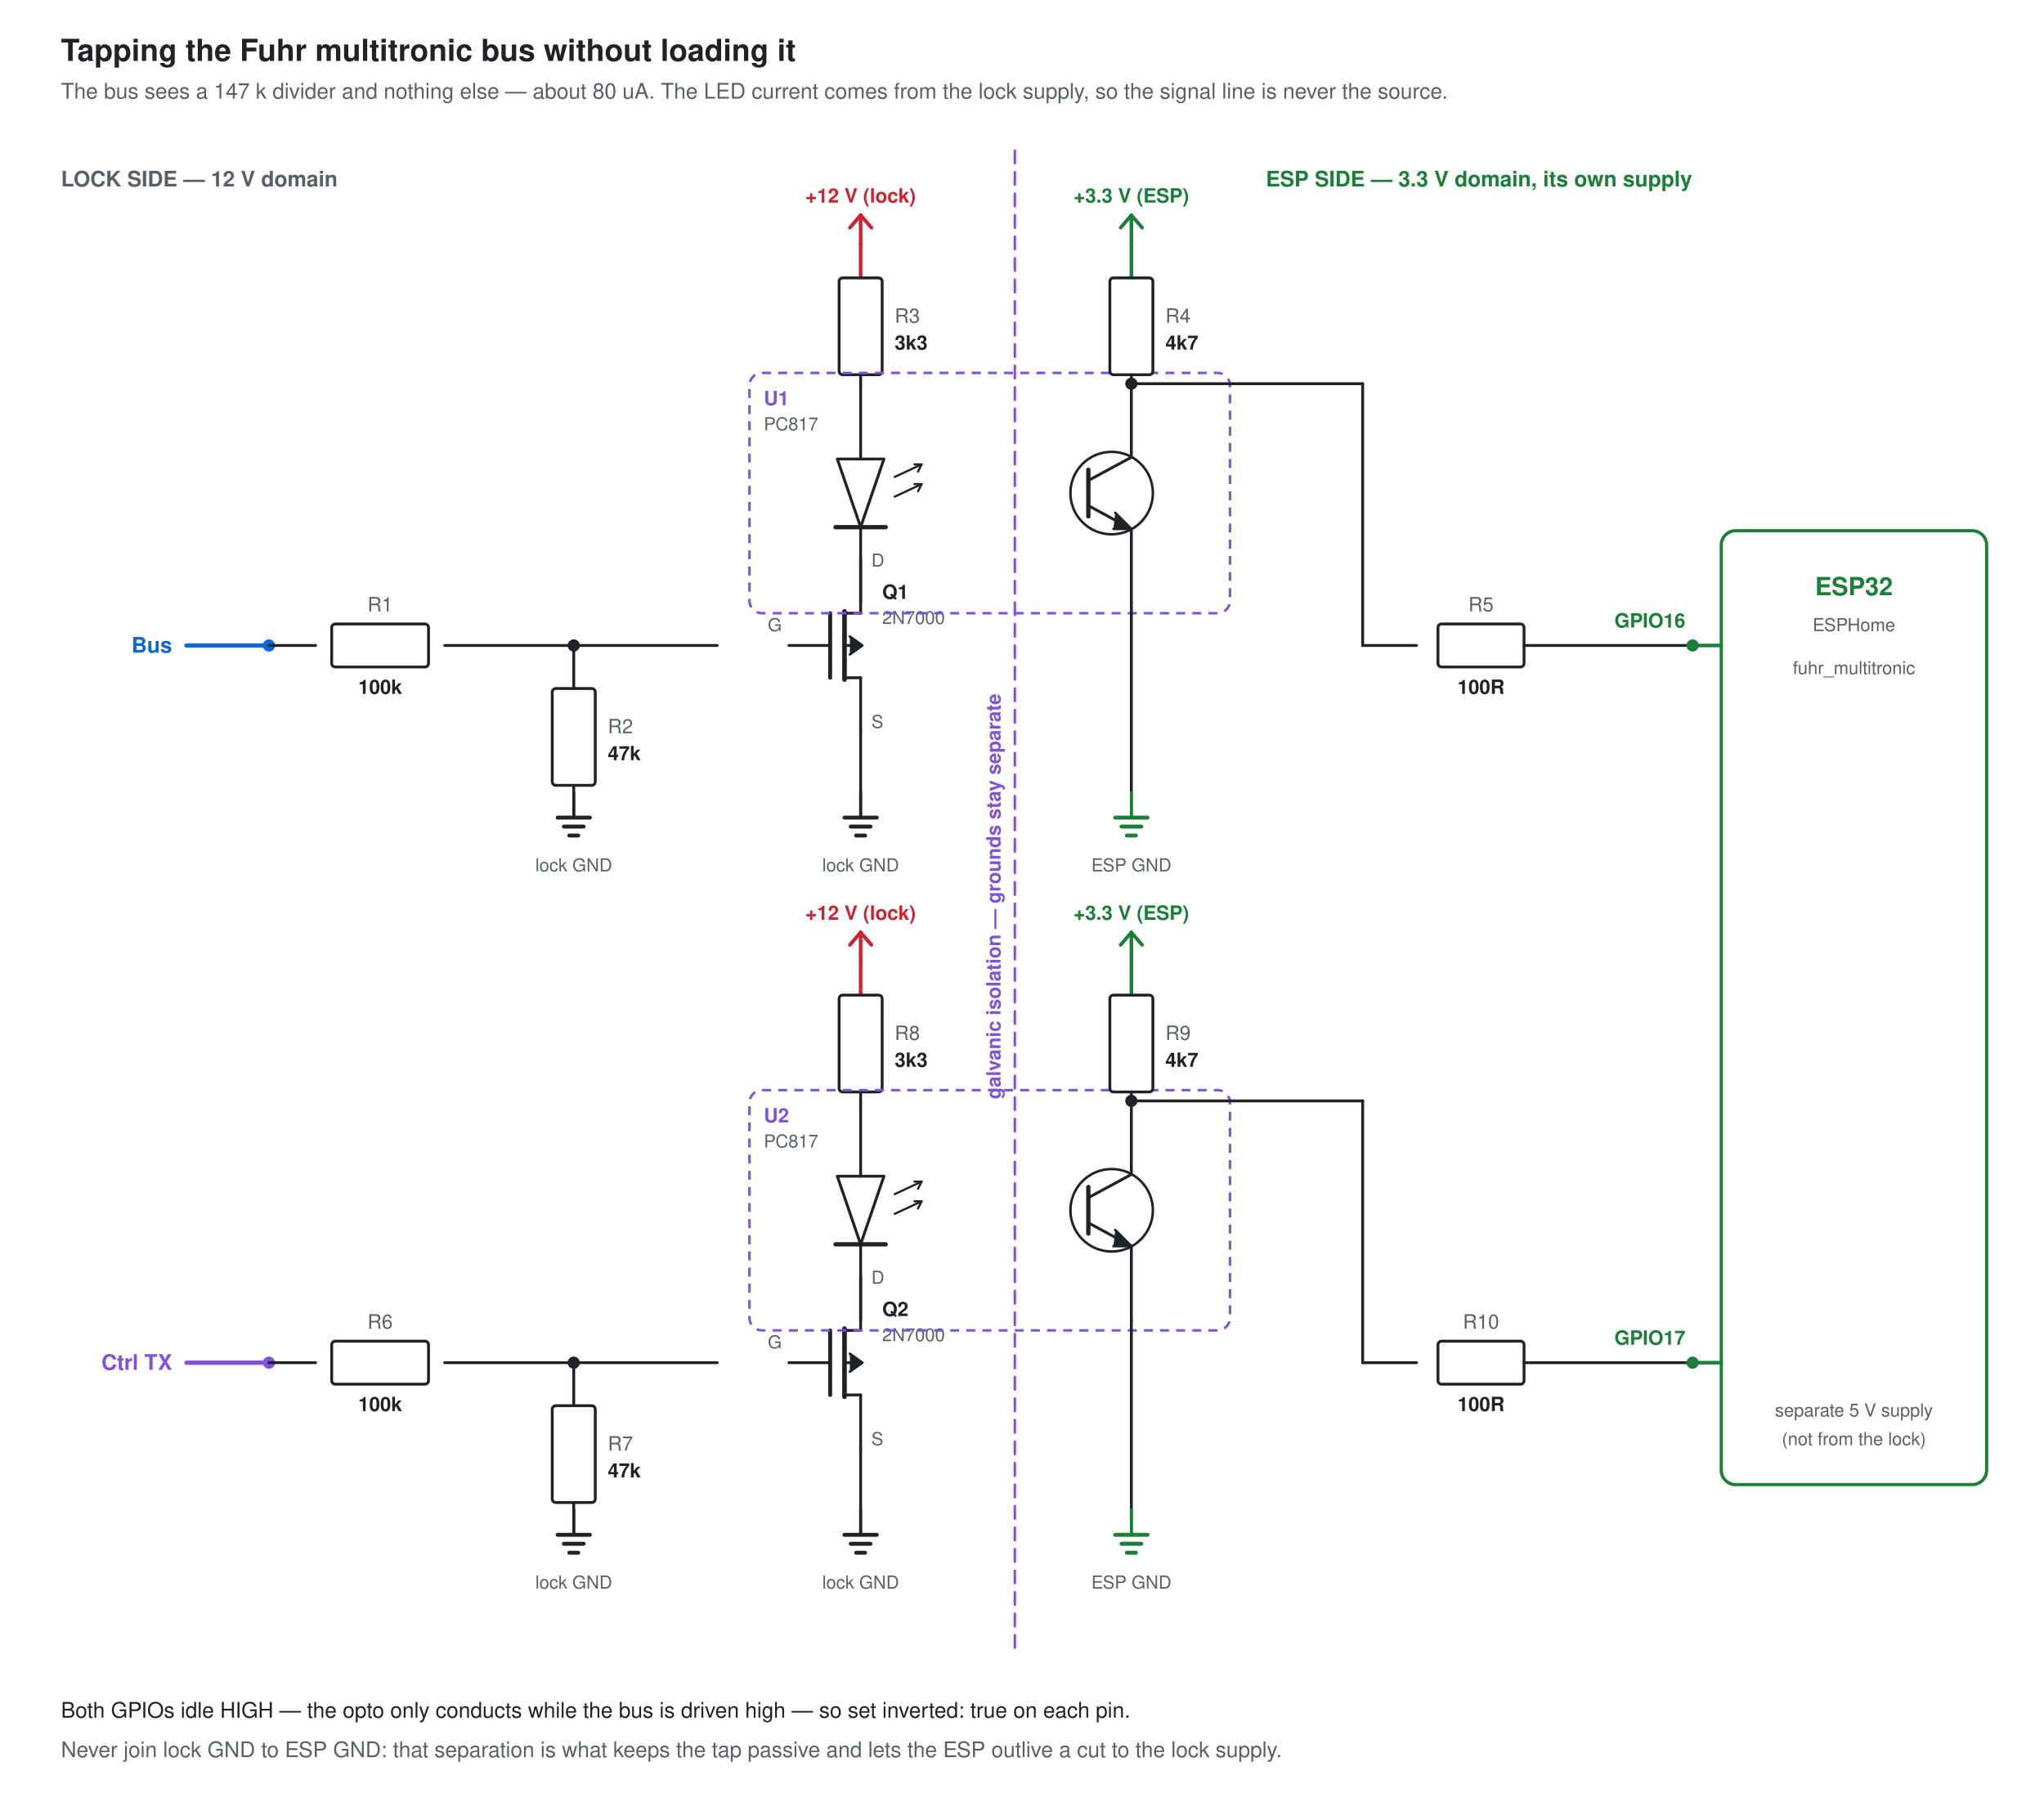
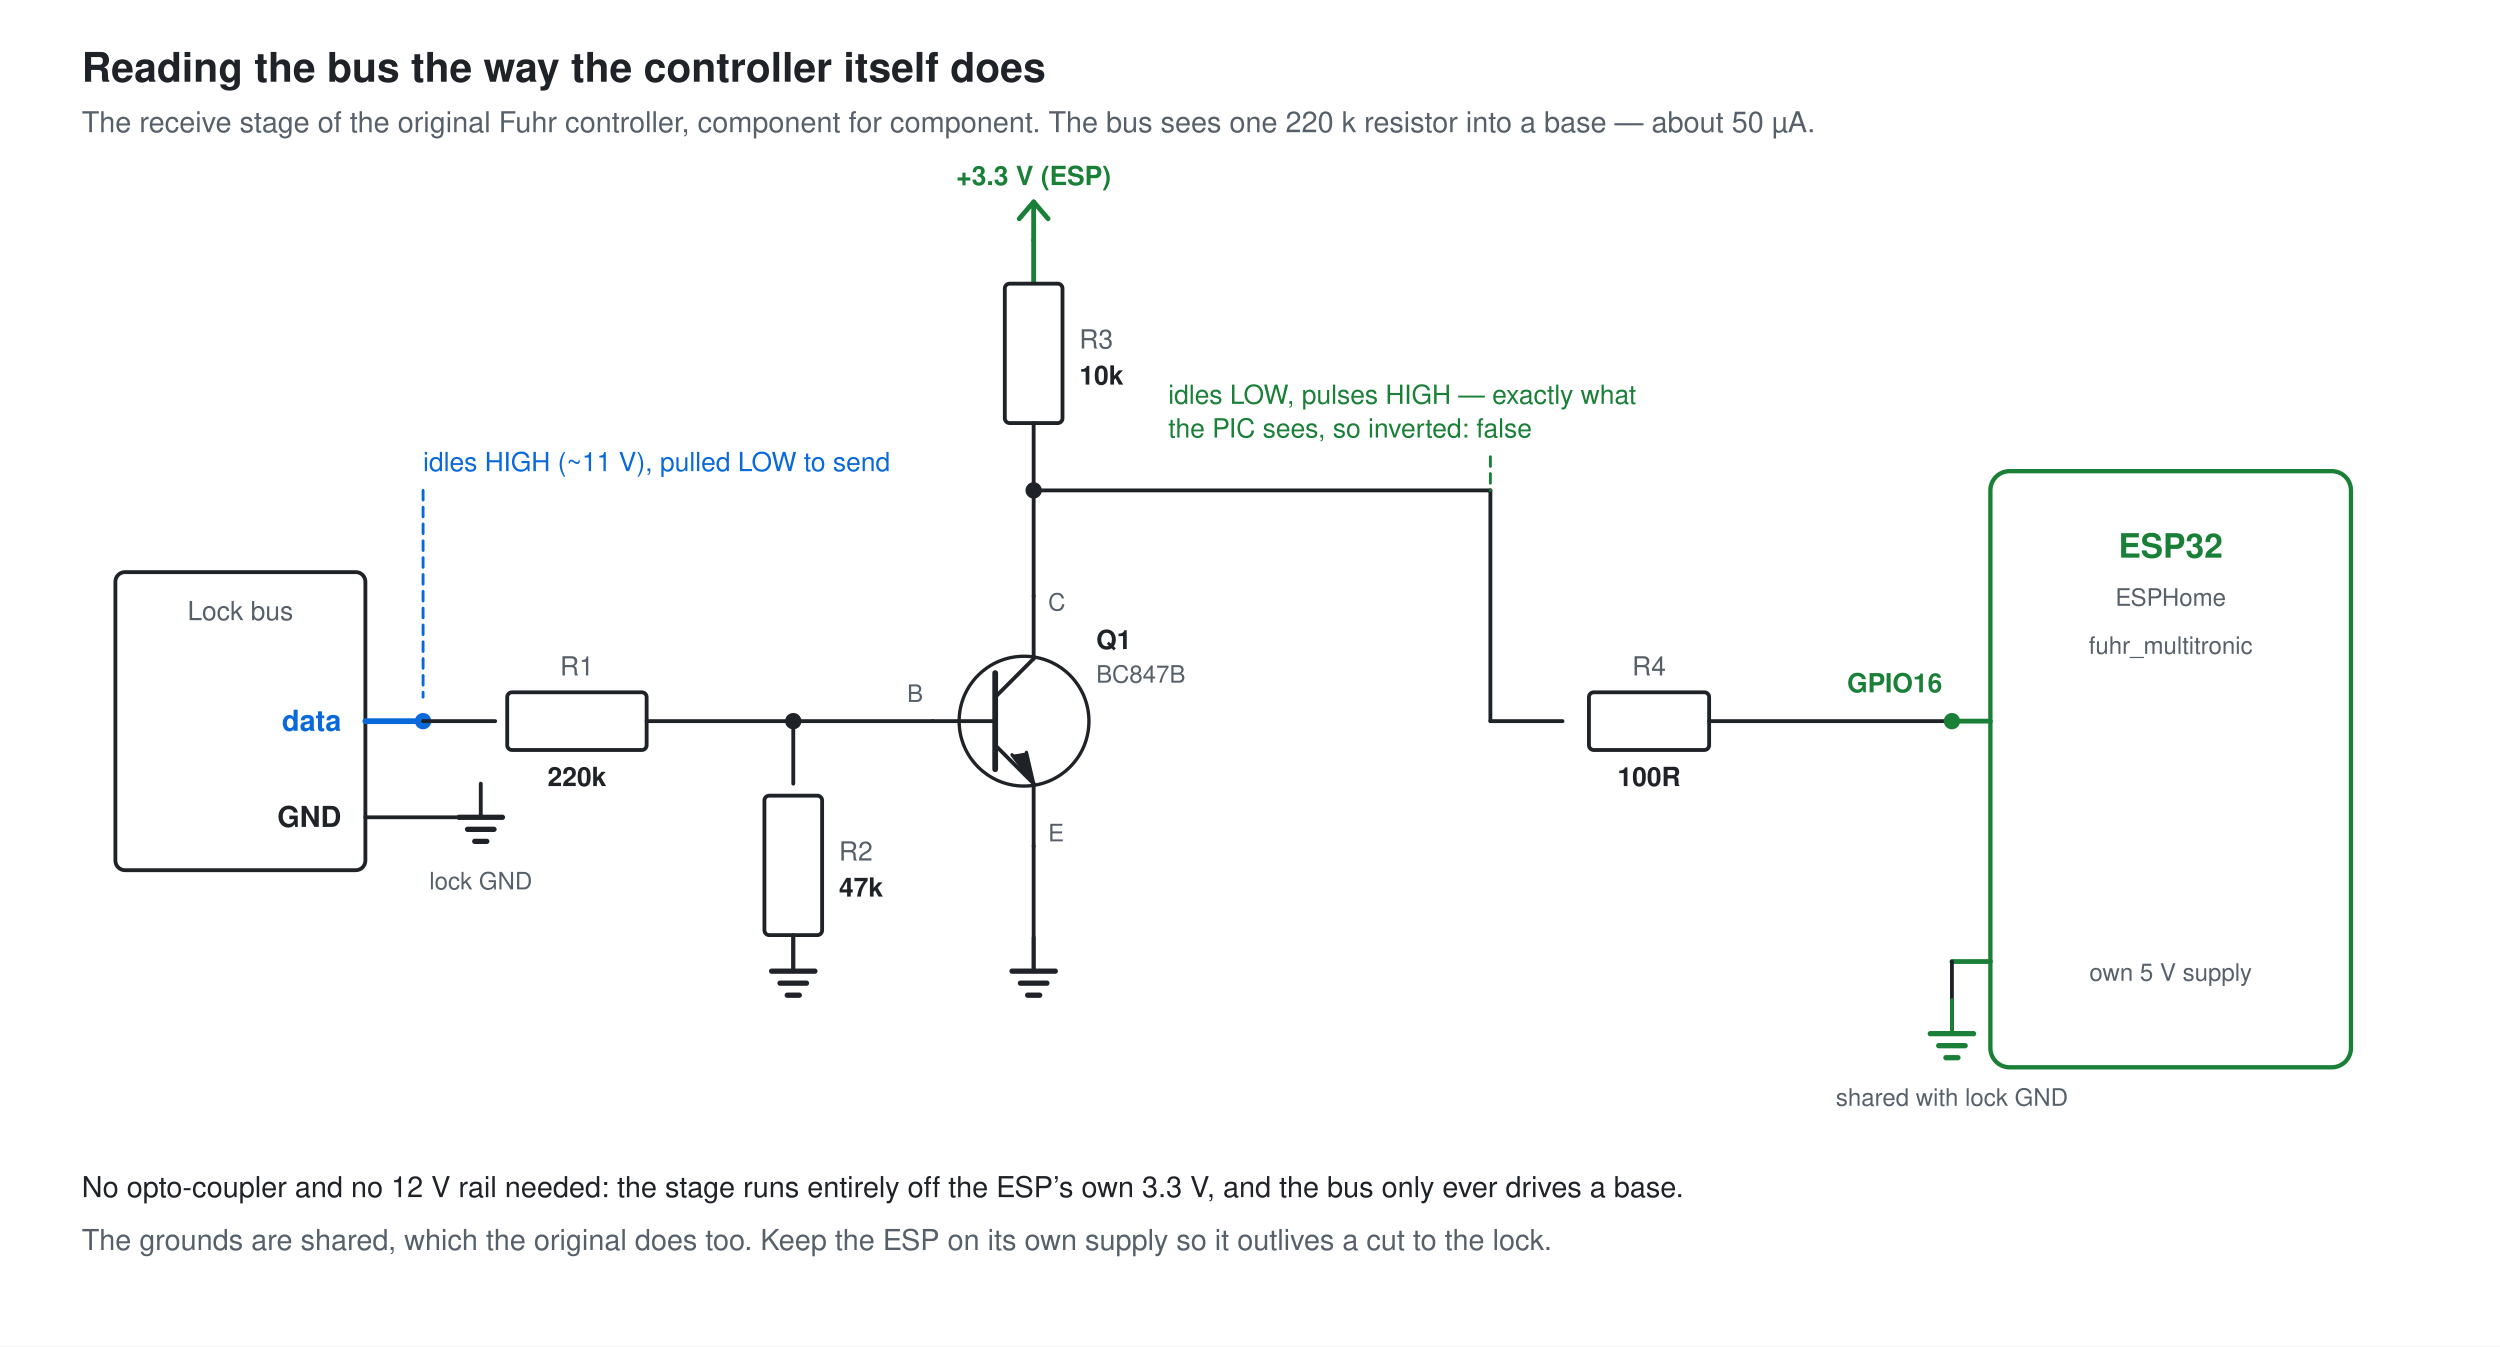
- <svg xmlns="http://www.w3.org/2000/svg" viewBox="0 0 1140 1010" font-family="ui-sans-serif,-apple-system,Segoe UI,Helvetica,Arial,sans-serif">
-   <rect width="1140" height="1010" fill="#ffffff" />
-   <text x="34.0" y="34.0" font-size="17" fill="#1f2328" text-anchor="start" font-weight="600">Tapping the Fuhr multitronic bus without loading it</text>
-   <text x="34.0" y="55.0" font-size="12" fill="#57606a" text-anchor="start">The bus sees a 147 k divider and nothing else — about 80 uA. The LED current comes from the lock supply, so the signal line is never the source.</text>
-   <line x1="566.0" y1="84.0" x2="566.0" y2="922.0" stroke="#8250df" stroke-width="1.4" stroke-dasharray="7 5" stroke-linecap="round" />
-   <text transform="translate(558,500) rotate(-90)" font-size="11" fill="#8250df" text-anchor="middle" font-weight="600">galvanic isolation — grounds stay separate</text>
-   <text x="34.0" y="104.0" font-size="12" fill="#57606a" text-anchor="start" font-weight="600">LOCK SIDE — 12 V domain</text>
-   <text x="706.0" y="104.0" font-size="12" fill="#1a7f37" text-anchor="start" font-weight="600">ESP SIDE — 3.3 V domain, its own supply</text>
-   <text x="96.0" y="364.0" font-size="12" fill="#0969da" text-anchor="end" font-weight="600">Bus</text>
-   <line x1="104.0" y1="360.0" x2="150.0" y2="360.0" stroke="#0969da" stroke-width="2.4" stroke-linecap="round" />
-   <circle cx="150.0" cy="360.0" r="3.4" fill="#0969da" />
-   <line x1="150.0" y1="360.0" x2="176.0" y2="360.0" stroke="#1f2328" stroke-width="1.6" stroke-linecap="round" />
-   <rect x="185.0" y="348.0" width="54" height="24" fill="#ffffff" stroke="#1f2328" stroke-width="1.6" rx="2" />
-   <text x="212.0" y="341.0" font-size="11" fill="#57606a" text-anchor="middle">R1</text>
-   <text x="212.0" y="387.0" font-size="11" fill="#1f2328" text-anchor="middle" font-weight="600">100k</text>
-   <line x1="248.0" y1="360.0" x2="320.0" y2="360.0" stroke="#1f2328" stroke-width="1.6" stroke-linecap="round" />
-   <circle cx="320.0" cy="360.0" r="3.4" fill="#1f2328" />
-   <line x1="320.0" y1="360.0" x2="320.0" y2="384.0" stroke="#1f2328" stroke-width="1.6" stroke-linecap="round" />
-   <rect x="308.0" y="384.0" width="24" height="54" fill="#ffffff" stroke="#1f2328" stroke-width="1.6" rx="2" />
-   <text x="339.0" y="409.0" font-size="11" fill="#57606a" text-anchor="start">R2</text>
-   <text x="339.0" y="424.0" font-size="11" fill="#1f2328" text-anchor="start" font-weight="600">47k</text>
-   <line x1="320.0" y1="438.0" x2="320.0" y2="456.0" stroke="#1f2328" stroke-width="1.6" stroke-linecap="round" />
-   <line x1="320.0" y1="442.0" x2="320.0" y2="456.0" stroke="#1f2328" stroke-width="1.6" stroke-linecap="round" />
-   <line x1="311.0" y1="456.0" x2="329.0" y2="456.0" stroke="#1f2328" stroke-width="2.2" stroke-linecap="round" />
-   <line x1="314.5" y1="461.0" x2="325.5" y2="461.0" stroke="#1f2328" stroke-width="2.2" stroke-linecap="round" />
-   <line x1="317.5" y1="466.0" x2="322.5" y2="466.0" stroke="#1f2328" stroke-width="2.2" stroke-linecap="round" />
-   <text x="320.0" y="486.0" font-size="10" fill="#57606a" text-anchor="middle">lock GND</text>
-   <line x1="320.0" y1="360.0" x2="400.0" y2="360.0" stroke="#1f2328" stroke-width="1.6" stroke-linecap="round" />
-   <line x1="440.0" y1="360.0" x2="463.0" y2="360.0" stroke="#1f2328" stroke-width="1.6" stroke-linecap="round" />
-   <line x1="463.0" y1="342.0" x2="463.0" y2="378.0" stroke="#1f2328" stroke-width="2.2" stroke-linecap="round" />
-   <line x1="471.0" y1="341.0" x2="471.0" y2="353.0" stroke="#1f2328" stroke-width="2.6" stroke-linecap="round" />
-   <line x1="471.0" y1="354.0" x2="471.0" y2="366.0" stroke="#1f2328" stroke-width="2.6" stroke-linecap="round" />
-   <line x1="471.0" y1="367.0" x2="471.0" y2="379.0" stroke="#1f2328" stroke-width="2.6" stroke-linecap="round" />
-   <line x1="471.0" y1="342.0" x2="480.0" y2="342.0" stroke="#1f2328" stroke-width="1.6" stroke-linecap="round" />
-   <line x1="480.0" y1="342.0" x2="480.0" y2="312.0" stroke="#1f2328" stroke-width="1.6" stroke-linecap="round" />
-   <line x1="471.0" y1="378.0" x2="480.0" y2="378.0" stroke="#1f2328" stroke-width="1.6" stroke-linecap="round" />
-   <line x1="480.0" y1="378.0" x2="480.0" y2="408.0" stroke="#1f2328" stroke-width="1.6" stroke-linecap="round" />
-   <line x1="471.0" y1="360.0" x2="480.0" y2="360.0" stroke="#1f2328" stroke-width="1.6" stroke-linecap="round" />
-   <path d="M474.0,355.0 L481.0,360.0 L474.0,365.0" fill="#1f2328" stroke="#1f2328" stroke-width="1.4" stroke-linecap="round" stroke-linejoin="round" />
-   <text x="492.0" y="334.0" font-size="11" fill="#1f2328" text-anchor="start" font-weight="600">Q1</text>
-   <text x="492.0" y="348.0" font-size="10" fill="#57606a" text-anchor="start">2N7000</text>
-   <text x="436.0" y="352.0" font-size="10" fill="#57606a" text-anchor="end">G</text>
-   <text x="486.0" y="316.0" font-size="10" fill="#57606a" text-anchor="start">D</text>
-   <text x="486.0" y="406.0" font-size="10" fill="#57606a" text-anchor="start">S</text>
-   <line x1="480.0" y1="408.0" x2="480.0" y2="456.0" stroke="#1f2328" stroke-width="1.6" stroke-linecap="round" />
-   <line x1="480.0" y1="442.0" x2="480.0" y2="456.0" stroke="#1f2328" stroke-width="1.6" stroke-linecap="round" />
-   <line x1="471.0" y1="456.0" x2="489.0" y2="456.0" stroke="#1f2328" stroke-width="2.2" stroke-linecap="round" />
-   <line x1="474.5" y1="461.0" x2="485.5" y2="461.0" stroke="#1f2328" stroke-width="2.2" stroke-linecap="round" />
-   <line x1="477.5" y1="466.0" x2="482.5" y2="466.0" stroke="#1f2328" stroke-width="2.2" stroke-linecap="round" />
-   <text x="480.0" y="486.0" font-size="10" fill="#57606a" text-anchor="middle">lock GND</text>
-   <line x1="480.0" y1="120.0" x2="480.0" y2="136.0" stroke="#cf222e" stroke-width="2.0" stroke-linecap="round" />
-   <path d="M474.0,127.0 L480.0,120.0 L486.0,127.0" fill="none" stroke="#cf222e" stroke-width="2.0" stroke-linecap="round" stroke-linejoin="round" />
-   <text x="480.0" y="113.0" font-size="11" fill="#cf222e" text-anchor="middle" font-weight="600">+12 V (lock)</text>
-   <line x1="480.0" y1="136.0" x2="480.0" y2="155.0" stroke="#cf222e" stroke-width="2.0" stroke-linecap="round" />
-   <rect x="468.0" y="155.0" width="24" height="54" fill="#ffffff" stroke="#1f2328" stroke-width="1.6" rx="2" />
-   <text x="499.0" y="180.0" font-size="11" fill="#57606a" text-anchor="start">R3</text>
-   <text x="499.0" y="195.0" font-size="11" fill="#1f2328" text-anchor="start" font-weight="600">3k3</text>
-   <line x1="480.0" y1="209.0" x2="480.0" y2="214.0" stroke="#1f2328" stroke-width="1.6" stroke-linecap="round" />
-   <rect x="418.0" y="208.0" width="268.0" height="134.0" fill="none" stroke="#8250df" stroke-width="1.4" stroke-dasharray="5 4" rx="7" />
-   <text x="426.0" y="226.0" font-size="11" fill="#8250df" text-anchor="start" font-weight="600">U1</text>
-   <text x="426.0" y="240.0" font-size="10" fill="#57606a" text-anchor="start">PC817</text>
-   <path d="M467.0,256.0 L493.0,256.0 L480.0,294.0 L467.0,256.0" fill="none" stroke="#1f2328" stroke-width="1.6" stroke-linecap="round" stroke-linejoin="round" />
-   <line x1="466.0" y1="294.0" x2="494.0" y2="294.0" stroke="#1f2328" stroke-width="2.4" stroke-linecap="round" />
-   <line x1="480.0" y1="214.0" x2="480.0" y2="256.0" stroke="#1f2328" stroke-width="1.6" stroke-linecap="round" />
-   <line x1="480.0" y1="294.0" x2="480.0" y2="336.0" stroke="#1f2328" stroke-width="1.6" stroke-linecap="round" />
-   <path d="M499.0,266.0 L514.0,259.0" fill="none" stroke="#1f2328" stroke-width="1.2" stroke-linecap="round" stroke-linejoin="round" />
-   <path d="M510.0,259.0 L514.0,259.0 L512.0,263.0" fill="none" stroke="#1f2328" stroke-width="1.2" stroke-linecap="round" stroke-linejoin="round" />
-   <path d="M499.0,277.0 L514.0,270.0" fill="none" stroke="#1f2328" stroke-width="1.2" stroke-linecap="round" stroke-linejoin="round" />
-   <path d="M510.0,270.0 L514.0,270.0 L512.0,274.0" fill="none" stroke="#1f2328" stroke-width="1.2" stroke-linecap="round" stroke-linejoin="round" />
-   <circle cx="620.0" cy="275.0" r="23" fill="none" stroke="#1f2328" stroke-width="1.4" />
-   <line x1="607.0" y1="262.0" x2="607.0" y2="288.0" stroke="#1f2328" stroke-width="2.4" stroke-linecap="round" />
-   <line x1="607.0" y1="268.0" x2="631.0" y2="255.0" stroke="#1f2328" stroke-width="1.6" stroke-linecap="round" />
-   <line x1="607.0" y1="282.0" x2="631.0" y2="295.0" stroke="#1f2328" stroke-width="1.6" stroke-linecap="round" />
-   <path d="M622.0,286.0 L631.0,295.0 L621.0,295.0" fill="#1f2328" stroke="#1f2328" stroke-width="1.4" stroke-linecap="round" stroke-linejoin="round" />
-   <line x1="631.0" y1="255.0" x2="631.0" y2="214.0" stroke="#1f2328" stroke-width="1.6" stroke-linecap="round" />
-   <line x1="631.0" y1="295.0" x2="631.0" y2="336.0" stroke="#1f2328" stroke-width="1.6" stroke-linecap="round" />
-   <line x1="631.0" y1="120.0" x2="631.0" y2="136.0" stroke="#1a7f37" stroke-width="2.0" stroke-linecap="round" />
-   <path d="M625.0,127.0 L631.0,120.0 L637.0,127.0" fill="none" stroke="#1a7f37" stroke-width="2.0" stroke-linecap="round" stroke-linejoin="round" />
-   <text x="631.0" y="113.0" font-size="11" fill="#1a7f37" text-anchor="middle" font-weight="600">+3.3 V (ESP)</text>
-   <line x1="631.0" y1="136.0" x2="631.0" y2="155.0" stroke="#1a7f37" stroke-width="2.0" stroke-linecap="round" />
-   <rect x="619.0" y="155.0" width="24" height="54" fill="#ffffff" stroke="#1f2328" stroke-width="1.6" rx="2" />
-   <text x="650.0" y="180.0" font-size="11" fill="#57606a" text-anchor="start">R4</text>
-   <text x="650.0" y="195.0" font-size="11" fill="#1f2328" text-anchor="start" font-weight="600">4k7</text>
-   <line x1="631.0" y1="209.0" x2="631.0" y2="214.0" stroke="#1f2328" stroke-width="1.6" stroke-linecap="round" />
-   <line x1="631.0" y1="336.0" x2="631.0" y2="456.0" stroke="#1f2328" stroke-width="1.6" stroke-linecap="round" />
-   <line x1="631.0" y1="442.0" x2="631.0" y2="456.0" stroke="#1a7f37" stroke-width="1.6" stroke-linecap="round" />
-   <line x1="622.0" y1="456.0" x2="640.0" y2="456.0" stroke="#1a7f37" stroke-width="2.2" stroke-linecap="round" />
-   <line x1="625.5" y1="461.0" x2="636.5" y2="461.0" stroke="#1a7f37" stroke-width="2.2" stroke-linecap="round" />
-   <line x1="628.5" y1="466.0" x2="633.5" y2="466.0" stroke="#1a7f37" stroke-width="2.2" stroke-linecap="round" />
-   <text x="631.0" y="486.0" font-size="10" fill="#57606a" text-anchor="middle">ESP GND</text>
-   <circle cx="631.0" cy="214.0" r="3.4" fill="#1f2328" />
-   <line x1="631.0" y1="214.0" x2="760.0" y2="214.0" stroke="#1f2328" stroke-width="1.6" stroke-linecap="round" />
-   <line x1="760.0" y1="214.0" x2="760.0" y2="360.0" stroke="#1f2328" stroke-width="1.6" stroke-linecap="round" />
-   <line x1="760.0" y1="360.0" x2="790.0" y2="360.0" stroke="#1f2328" stroke-width="1.6" stroke-linecap="round" />
-   <rect x="802.0" y="348.0" width="48" height="24" fill="#ffffff" stroke="#1f2328" stroke-width="1.6" rx="2" />
-   <text x="826.0" y="341.0" font-size="11" fill="#57606a" text-anchor="middle">R5</text>
-   <text x="826.0" y="387.0" font-size="11" fill="#1f2328" text-anchor="middle" font-weight="600">100R</text>
-   <line x1="850.0" y1="360.0" x2="944.0" y2="360.0" stroke="#1f2328" stroke-width="1.6" stroke-linecap="round" />
-   <circle cx="944.0" cy="360.0" r="3.4" fill="#1a7f37" />
-   <text x="940.0" y="350.0" font-size="11" fill="#1a7f37" text-anchor="end" font-weight="600">GPIO16</text>
-   <text x="96.0" y="764.0" font-size="12" fill="#8250df" text-anchor="end" font-weight="600">Ctrl TX</text>
-   <line x1="104.0" y1="760.0" x2="150.0" y2="760.0" stroke="#8250df" stroke-width="2.4" stroke-linecap="round" />
-   <circle cx="150.0" cy="760.0" r="3.4" fill="#8250df" />
-   <line x1="150.0" y1="760.0" x2="176.0" y2="760.0" stroke="#1f2328" stroke-width="1.6" stroke-linecap="round" />
-   <rect x="185.0" y="748.0" width="54" height="24" fill="#ffffff" stroke="#1f2328" stroke-width="1.6" rx="2" />
-   <text x="212.0" y="741.0" font-size="11" fill="#57606a" text-anchor="middle">R6</text>
-   <text x="212.0" y="787.0" font-size="11" fill="#1f2328" text-anchor="middle" font-weight="600">100k</text>
-   <line x1="248.0" y1="760.0" x2="320.0" y2="760.0" stroke="#1f2328" stroke-width="1.6" stroke-linecap="round" />
-   <circle cx="320.0" cy="760.0" r="3.4" fill="#1f2328" />
-   <line x1="320.0" y1="760.0" x2="320.0" y2="784.0" stroke="#1f2328" stroke-width="1.6" stroke-linecap="round" />
-   <rect x="308.0" y="784.0" width="24" height="54" fill="#ffffff" stroke="#1f2328" stroke-width="1.6" rx="2" />
-   <text x="339.0" y="809.0" font-size="11" fill="#57606a" text-anchor="start">R7</text>
-   <text x="339.0" y="824.0" font-size="11" fill="#1f2328" text-anchor="start" font-weight="600">47k</text>
-   <line x1="320.0" y1="838.0" x2="320.0" y2="856.0" stroke="#1f2328" stroke-width="1.6" stroke-linecap="round" />
-   <line x1="320.0" y1="842.0" x2="320.0" y2="856.0" stroke="#1f2328" stroke-width="1.6" stroke-linecap="round" />
-   <line x1="311.0" y1="856.0" x2="329.0" y2="856.0" stroke="#1f2328" stroke-width="2.2" stroke-linecap="round" />
-   <line x1="314.5" y1="861.0" x2="325.5" y2="861.0" stroke="#1f2328" stroke-width="2.2" stroke-linecap="round" />
-   <line x1="317.5" y1="866.0" x2="322.5" y2="866.0" stroke="#1f2328" stroke-width="2.2" stroke-linecap="round" />
-   <text x="320.0" y="886.0" font-size="10" fill="#57606a" text-anchor="middle">lock GND</text>
-   <line x1="320.0" y1="760.0" x2="400.0" y2="760.0" stroke="#1f2328" stroke-width="1.6" stroke-linecap="round" />
-   <line x1="440.0" y1="760.0" x2="463.0" y2="760.0" stroke="#1f2328" stroke-width="1.6" stroke-linecap="round" />
-   <line x1="463.0" y1="742.0" x2="463.0" y2="778.0" stroke="#1f2328" stroke-width="2.2" stroke-linecap="round" />
-   <line x1="471.0" y1="741.0" x2="471.0" y2="753.0" stroke="#1f2328" stroke-width="2.6" stroke-linecap="round" />
-   <line x1="471.0" y1="754.0" x2="471.0" y2="766.0" stroke="#1f2328" stroke-width="2.6" stroke-linecap="round" />
-   <line x1="471.0" y1="767.0" x2="471.0" y2="779.0" stroke="#1f2328" stroke-width="2.6" stroke-linecap="round" />
-   <line x1="471.0" y1="742.0" x2="480.0" y2="742.0" stroke="#1f2328" stroke-width="1.6" stroke-linecap="round" />
-   <line x1="480.0" y1="742.0" x2="480.0" y2="712.0" stroke="#1f2328" stroke-width="1.6" stroke-linecap="round" />
-   <line x1="471.0" y1="778.0" x2="480.0" y2="778.0" stroke="#1f2328" stroke-width="1.6" stroke-linecap="round" />
-   <line x1="480.0" y1="778.0" x2="480.0" y2="808.0" stroke="#1f2328" stroke-width="1.6" stroke-linecap="round" />
-   <line x1="471.0" y1="760.0" x2="480.0" y2="760.0" stroke="#1f2328" stroke-width="1.6" stroke-linecap="round" />
-   <path d="M474.0,755.0 L481.0,760.0 L474.0,765.0" fill="#1f2328" stroke="#1f2328" stroke-width="1.4" stroke-linecap="round" stroke-linejoin="round" />
-   <text x="492.0" y="734.0" font-size="11" fill="#1f2328" text-anchor="start" font-weight="600">Q2</text>
-   <text x="492.0" y="748.0" font-size="10" fill="#57606a" text-anchor="start">2N7000</text>
-   <text x="436.0" y="752.0" font-size="10" fill="#57606a" text-anchor="end">G</text>
-   <text x="486.0" y="716.0" font-size="10" fill="#57606a" text-anchor="start">D</text>
-   <text x="486.0" y="806.0" font-size="10" fill="#57606a" text-anchor="start">S</text>
-   <line x1="480.0" y1="808.0" x2="480.0" y2="856.0" stroke="#1f2328" stroke-width="1.6" stroke-linecap="round" />
-   <line x1="480.0" y1="842.0" x2="480.0" y2="856.0" stroke="#1f2328" stroke-width="1.6" stroke-linecap="round" />
-   <line x1="471.0" y1="856.0" x2="489.0" y2="856.0" stroke="#1f2328" stroke-width="2.2" stroke-linecap="round" />
-   <line x1="474.5" y1="861.0" x2="485.5" y2="861.0" stroke="#1f2328" stroke-width="2.2" stroke-linecap="round" />
-   <line x1="477.5" y1="866.0" x2="482.5" y2="866.0" stroke="#1f2328" stroke-width="2.2" stroke-linecap="round" />
-   <text x="480.0" y="886.0" font-size="10" fill="#57606a" text-anchor="middle">lock GND</text>
-   <line x1="480.0" y1="520.0" x2="480.0" y2="536.0" stroke="#cf222e" stroke-width="2.0" stroke-linecap="round" />
-   <path d="M474.0,527.0 L480.0,520.0 L486.0,527.0" fill="none" stroke="#cf222e" stroke-width="2.0" stroke-linecap="round" stroke-linejoin="round" />
-   <text x="480.0" y="513.0" font-size="11" fill="#cf222e" text-anchor="middle" font-weight="600">+12 V (lock)</text>
-   <line x1="480.0" y1="536.0" x2="480.0" y2="555.0" stroke="#cf222e" stroke-width="2.0" stroke-linecap="round" />
-   <rect x="468.0" y="555.0" width="24" height="54" fill="#ffffff" stroke="#1f2328" stroke-width="1.6" rx="2" />
-   <text x="499.0" y="580.0" font-size="11" fill="#57606a" text-anchor="start">R8</text>
-   <text x="499.0" y="595.0" font-size="11" fill="#1f2328" text-anchor="start" font-weight="600">3k3</text>
-   <line x1="480.0" y1="609.0" x2="480.0" y2="614.0" stroke="#1f2328" stroke-width="1.6" stroke-linecap="round" />
-   <rect x="418.0" y="608.0" width="268.0" height="134.0" fill="none" stroke="#8250df" stroke-width="1.4" stroke-dasharray="5 4" rx="7" />
-   <text x="426.0" y="626.0" font-size="11" fill="#8250df" text-anchor="start" font-weight="600">U2</text>
-   <text x="426.0" y="640.0" font-size="10" fill="#57606a" text-anchor="start">PC817</text>
-   <path d="M467.0,656.0 L493.0,656.0 L480.0,694.0 L467.0,656.0" fill="none" stroke="#1f2328" stroke-width="1.6" stroke-linecap="round" stroke-linejoin="round" />
-   <line x1="466.0" y1="694.0" x2="494.0" y2="694.0" stroke="#1f2328" stroke-width="2.4" stroke-linecap="round" />
-   <line x1="480.0" y1="614.0" x2="480.0" y2="656.0" stroke="#1f2328" stroke-width="1.6" stroke-linecap="round" />
-   <line x1="480.0" y1="694.0" x2="480.0" y2="736.0" stroke="#1f2328" stroke-width="1.6" stroke-linecap="round" />
-   <path d="M499.0,666.0 L514.0,659.0" fill="none" stroke="#1f2328" stroke-width="1.2" stroke-linecap="round" stroke-linejoin="round" />
-   <path d="M510.0,659.0 L514.0,659.0 L512.0,663.0" fill="none" stroke="#1f2328" stroke-width="1.2" stroke-linecap="round" stroke-linejoin="round" />
-   <path d="M499.0,677.0 L514.0,670.0" fill="none" stroke="#1f2328" stroke-width="1.2" stroke-linecap="round" stroke-linejoin="round" />
-   <path d="M510.0,670.0 L514.0,670.0 L512.0,674.0" fill="none" stroke="#1f2328" stroke-width="1.2" stroke-linecap="round" stroke-linejoin="round" />
-   <circle cx="620.0" cy="675.0" r="23" fill="none" stroke="#1f2328" stroke-width="1.4" />
-   <line x1="607.0" y1="662.0" x2="607.0" y2="688.0" stroke="#1f2328" stroke-width="2.4" stroke-linecap="round" />
-   <line x1="607.0" y1="668.0" x2="631.0" y2="655.0" stroke="#1f2328" stroke-width="1.6" stroke-linecap="round" />
-   <line x1="607.0" y1="682.0" x2="631.0" y2="695.0" stroke="#1f2328" stroke-width="1.6" stroke-linecap="round" />
-   <path d="M622.0,686.0 L631.0,695.0 L621.0,695.0" fill="#1f2328" stroke="#1f2328" stroke-width="1.4" stroke-linecap="round" stroke-linejoin="round" />
-   <line x1="631.0" y1="655.0" x2="631.0" y2="614.0" stroke="#1f2328" stroke-width="1.6" stroke-linecap="round" />
-   <line x1="631.0" y1="695.0" x2="631.0" y2="736.0" stroke="#1f2328" stroke-width="1.6" stroke-linecap="round" />
-   <line x1="631.0" y1="520.0" x2="631.0" y2="536.0" stroke="#1a7f37" stroke-width="2.0" stroke-linecap="round" />
-   <path d="M625.0,527.0 L631.0,520.0 L637.0,527.0" fill="none" stroke="#1a7f37" stroke-width="2.0" stroke-linecap="round" stroke-linejoin="round" />
-   <text x="631.0" y="513.0" font-size="11" fill="#1a7f37" text-anchor="middle" font-weight="600">+3.3 V (ESP)</text>
-   <line x1="631.0" y1="536.0" x2="631.0" y2="555.0" stroke="#1a7f37" stroke-width="2.0" stroke-linecap="round" />
-   <rect x="619.0" y="555.0" width="24" height="54" fill="#ffffff" stroke="#1f2328" stroke-width="1.6" rx="2" />
-   <text x="650.0" y="580.0" font-size="11" fill="#57606a" text-anchor="start">R9</text>
-   <text x="650.0" y="595.0" font-size="11" fill="#1f2328" text-anchor="start" font-weight="600">4k7</text>
-   <line x1="631.0" y1="609.0" x2="631.0" y2="614.0" stroke="#1f2328" stroke-width="1.6" stroke-linecap="round" />
-   <line x1="631.0" y1="736.0" x2="631.0" y2="856.0" stroke="#1f2328" stroke-width="1.6" stroke-linecap="round" />
-   <line x1="631.0" y1="842.0" x2="631.0" y2="856.0" stroke="#1a7f37" stroke-width="1.6" stroke-linecap="round" />
-   <line x1="622.0" y1="856.0" x2="640.0" y2="856.0" stroke="#1a7f37" stroke-width="2.2" stroke-linecap="round" />
-   <line x1="625.5" y1="861.0" x2="636.5" y2="861.0" stroke="#1a7f37" stroke-width="2.2" stroke-linecap="round" />
-   <line x1="628.5" y1="866.0" x2="633.5" y2="866.0" stroke="#1a7f37" stroke-width="2.2" stroke-linecap="round" />
-   <text x="631.0" y="886.0" font-size="10" fill="#57606a" text-anchor="middle">ESP GND</text>
-   <circle cx="631.0" cy="614.0" r="3.4" fill="#1f2328" />
-   <line x1="631.0" y1="614.0" x2="760.0" y2="614.0" stroke="#1f2328" stroke-width="1.6" stroke-linecap="round" />
-   <line x1="760.0" y1="614.0" x2="760.0" y2="760.0" stroke="#1f2328" stroke-width="1.6" stroke-linecap="round" />
-   <line x1="760.0" y1="760.0" x2="790.0" y2="760.0" stroke="#1f2328" stroke-width="1.6" stroke-linecap="round" />
-   <rect x="802.0" y="748.0" width="48" height="24" fill="#ffffff" stroke="#1f2328" stroke-width="1.6" rx="2" />
-   <text x="826.0" y="741.0" font-size="11" fill="#57606a" text-anchor="middle">R10</text>
-   <text x="826.0" y="787.0" font-size="11" fill="#1f2328" text-anchor="middle" font-weight="600">100R</text>
-   <line x1="850.0" y1="760.0" x2="944.0" y2="760.0" stroke="#1f2328" stroke-width="1.6" stroke-linecap="round" />
-   <circle cx="944.0" cy="760.0" r="3.4" fill="#1a7f37" />
-   <text x="940.0" y="750.0" font-size="11" fill="#1a7f37" text-anchor="end" font-weight="600">GPIO17</text>
-   <rect x="960" y="296" width="148" height="532" fill="#ffffff" stroke="#1a7f37" stroke-width="1.8" rx="8" />
-   <text x="1034.0" y="332.0" font-size="14" fill="#1a7f37" text-anchor="middle" font-weight="600">ESP32</text>
-   <text x="1034.0" y="352.0" font-size="10" fill="#57606a" text-anchor="middle">ESPHome</text>
-   <text x="1034.0" y="376.0" font-size="10" fill="#57606a" text-anchor="middle">fuhr_multitronic</text>
-   <text x="1034.0" y="790.0" font-size="10" fill="#57606a" text-anchor="middle">separate 5 V supply</text>
-   <text x="1034.0" y="806.0" font-size="10" fill="#57606a" text-anchor="middle">(not from the lock)</text>
-   <line x1="944.0" y1="360.0" x2="960.0" y2="360.0" stroke="#1a7f37" stroke-width="2.0" stroke-linecap="round" />
-   <line x1="944.0" y1="760.0" x2="960.0" y2="760.0" stroke="#1a7f37" stroke-width="2.0" stroke-linecap="round" />
-   <text x="34.0" y="958.0" font-size="12" fill="#1f2328" text-anchor="start">Both GPIOs idle HIGH — the opto only conducts while the bus is driven high — so set  inverted: true  on each pin.</text>
-   <text x="34.0" y="980.0" font-size="12" fill="#57606a" text-anchor="start">Never join lock GND to ESP GND: that separation is what keeps the tap passive and lets the ESP outlive a cut to the lock supply.</text>
+ <svg xmlns="http://www.w3.org/2000/svg" viewBox="0 0 1040 560" font-family="ui-sans-serif,-apple-system,Segoe UI,Helvetica,Arial,sans-serif">
+   <rect width="1040" height="560" fill="#ffffff" />
+   <text x="34.0" y="34.0" font-size="17" fill="#1f2328" text-anchor="start" font-weight="600">Reading the bus the way the controller itself does</text>
+   <text x="34.0" y="55.0" font-size="12" fill="#57606a" text-anchor="start">The receive stage of the original Fuhr controller, component for component. The bus sees one 220 k resistor into a base — about 50 µA.</text>
+   <rect x="48" y="238" width="104" height="124" fill="#ffffff" stroke="#1f2328" stroke-width="1.6" rx="4" />
+   <text x="100.0" y="258.0" font-size="11" fill="#57606a" text-anchor="middle">Lock bus</text>
+   <text x="142.0" y="304.0" font-size="12" fill="#0969da" text-anchor="end" font-weight="600">data</text>
+   <line x1="152.0" y1="300.0" x2="176.0" y2="300.0" stroke="#0969da" stroke-width="2.4" stroke-linecap="round" />
+   <text x="142.0" y="344.0" font-size="12" fill="#1f2328" text-anchor="end" font-weight="600">GND</text>
+   <line x1="152.0" y1="340.0" x2="200.0" y2="340.0" stroke="#1f2328" stroke-width="1.6" stroke-linecap="round" />
+   <line x1="200.0" y1="326.0" x2="200.0" y2="340.0" stroke="#1f2328" stroke-width="1.6" stroke-linecap="round" />
+   <line x1="191.0" y1="340.0" x2="209.0" y2="340.0" stroke="#1f2328" stroke-width="2.2" stroke-linecap="round" />
+   <line x1="194.5" y1="345.0" x2="205.5" y2="345.0" stroke="#1f2328" stroke-width="2.2" stroke-linecap="round" />
+   <line x1="197.5" y1="350.0" x2="202.5" y2="350.0" stroke="#1f2328" stroke-width="2.2" stroke-linecap="round" />
+   <text x="200.0" y="370.0" font-size="10" fill="#57606a" text-anchor="middle">lock GND</text>
+   <circle cx="176.0" cy="300.0" r="3.4" fill="#0969da" />
+   <line x1="176.0" y1="300.0" x2="206.0" y2="300.0" stroke="#1f2328" stroke-width="1.6" stroke-linecap="round" />
+   <rect x="211.0" y="288.0" width="58" height="24" fill="#ffffff" stroke="#1f2328" stroke-width="1.6" rx="2" />
+   <text x="240.0" y="281.0" font-size="11" fill="#57606a" text-anchor="middle">R1</text>
+   <text x="240.0" y="327.0" font-size="11" fill="#1f2328" text-anchor="middle" font-weight="600">220k</text>
+   <line x1="269.0" y1="300.0" x2="330.0" y2="300.0" stroke="#1f2328" stroke-width="1.6" stroke-linecap="round" />
+   <circle cx="330.0" cy="300.0" r="3.4" fill="#1f2328" />
+   <line x1="330.0" y1="300.0" x2="330.0" y2="326.0" stroke="#1f2328" stroke-width="1.6" stroke-linecap="round" />
+   <rect x="318.0" y="331.0" width="24" height="58" fill="#ffffff" stroke="#1f2328" stroke-width="1.6" rx="2" />
+   <text x="349.0" y="358.0" font-size="11" fill="#57606a" text-anchor="start">R2</text>
+   <text x="349.0" y="373.0" font-size="11" fill="#1f2328" text-anchor="start" font-weight="600">47k</text>
+   <line x1="330.0" y1="389.0" x2="330.0" y2="404.0" stroke="#1f2328" stroke-width="1.6" stroke-linecap="round" />
+   <line x1="330.0" y1="390.0" x2="330.0" y2="404.0" stroke="#1f2328" stroke-width="1.6" stroke-linecap="round" />
+   <line x1="321.0" y1="404.0" x2="339.0" y2="404.0" stroke="#1f2328" stroke-width="2.2" stroke-linecap="round" />
+   <line x1="324.5" y1="409.0" x2="335.5" y2="409.0" stroke="#1f2328" stroke-width="2.2" stroke-linecap="round" />
+   <line x1="327.5" y1="414.0" x2="332.5" y2="414.0" stroke="#1f2328" stroke-width="2.2" stroke-linecap="round" />
+   <line x1="330.0" y1="300.0" x2="388.0" y2="300.0" stroke="#1f2328" stroke-width="1.6" stroke-linecap="round" />
+   <line x1="388.0" y1="300.0" x2="414.0" y2="300.0" stroke="#1f2328" stroke-width="1.6" stroke-linecap="round" />
+   <line x1="414.0" y1="280.0" x2="414.0" y2="320.0" stroke="#1f2328" stroke-width="2.4" stroke-linecap="round" />
+   <line x1="414.0" y1="290.0" x2="430.0" y2="274.0" stroke="#1f2328" stroke-width="1.6" stroke-linecap="round" />
+   <line x1="430.0" y1="274.0" x2="430.0" y2="248.0" stroke="#1f2328" stroke-width="1.6" stroke-linecap="round" />
+   <line x1="414.0" y1="310.0" x2="430.0" y2="326.0" stroke="#1f2328" stroke-width="1.6" stroke-linecap="round" />
+   <line x1="430.0" y1="326.0" x2="430.0" y2="352.0" stroke="#1f2328" stroke-width="1.6" stroke-linecap="round" />
+   <path d="M421.0,314.0 L430.0,326.0 L427.0,313.0" fill="#1f2328" stroke="#1f2328" stroke-width="1.4" stroke-linecap="round" stroke-linejoin="round" />
+   <circle cx="426.0" cy="300.0" r="27" fill="none" stroke="#1f2328" stroke-width="1.4" />
+   <text x="456.0" y="270.0" font-size="11" fill="#1f2328" text-anchor="start" font-weight="600">Q1</text>
+   <text x="456.0" y="284.0" font-size="10" fill="#57606a" text-anchor="start">BC847B</text>
+   <text x="384.0" y="292.0" font-size="10" fill="#57606a" text-anchor="end">B</text>
+   <text x="436.0" y="254.0" font-size="10" fill="#57606a" text-anchor="start">C</text>
+   <text x="436.0" y="350.0" font-size="10" fill="#57606a" text-anchor="start">E</text>
+   <line x1="430.0" y1="352.0" x2="430.0" y2="404.0" stroke="#1f2328" stroke-width="1.6" stroke-linecap="round" />
+   <line x1="430.0" y1="390.0" x2="430.0" y2="404.0" stroke="#1f2328" stroke-width="1.6" stroke-linecap="round" />
+   <line x1="421.0" y1="404.0" x2="439.0" y2="404.0" stroke="#1f2328" stroke-width="2.2" stroke-linecap="round" />
+   <line x1="424.5" y1="409.0" x2="435.5" y2="409.0" stroke="#1f2328" stroke-width="2.2" stroke-linecap="round" />
+   <line x1="427.5" y1="414.0" x2="432.5" y2="414.0" stroke="#1f2328" stroke-width="2.2" stroke-linecap="round" />
+   <line x1="430.0" y1="248.0" x2="430.0" y2="204.0" stroke="#1f2328" stroke-width="1.6" stroke-linecap="round" />
+   <circle cx="430.0" cy="204.0" r="3.4" fill="#1f2328" />
+   <line x1="430.0" y1="84.0" x2="430.0" y2="100.0" stroke="#1a7f37" stroke-width="2.0" stroke-linecap="round" />
+   <path d="M424.0,91.0 L430.0,84.0 L436.0,91.0" fill="none" stroke="#1a7f37" stroke-width="2.0" stroke-linecap="round" stroke-linejoin="round" />
+   <text x="430.0" y="77.0" font-size="11" fill="#1a7f37" text-anchor="middle" font-weight="600">+3.3 V (ESP)</text>
+   <line x1="430.0" y1="100.0" x2="430.0" y2="118.0" stroke="#1a7f37" stroke-width="2.0" stroke-linecap="round" />
+   <rect x="418.0" y="118.0" width="24" height="58" fill="#ffffff" stroke="#1f2328" stroke-width="1.6" rx="2" />
+   <text x="449.0" y="145.0" font-size="11" fill="#57606a" text-anchor="start">R3</text>
+   <text x="449.0" y="160.0" font-size="11" fill="#1f2328" text-anchor="start" font-weight="600">10k</text>
+   <line x1="430.0" y1="176.0" x2="430.0" y2="204.0" stroke="#1f2328" stroke-width="1.6" stroke-linecap="round" />
+   <line x1="430.0" y1="204.0" x2="620.0" y2="204.0" stroke="#1f2328" stroke-width="1.6" stroke-linecap="round" />
+   <line x1="620.0" y1="204.0" x2="620.0" y2="300.0" stroke="#1f2328" stroke-width="1.6" stroke-linecap="round" />
+   <line x1="620.0" y1="300.0" x2="650.0" y2="300.0" stroke="#1f2328" stroke-width="1.6" stroke-linecap="round" />
+   <rect x="661.0" y="288.0" width="50" height="24" fill="#ffffff" stroke="#1f2328" stroke-width="1.6" rx="2" />
+   <text x="686.0" y="281.0" font-size="11" fill="#57606a" text-anchor="middle">R4</text>
+   <text x="686.0" y="327.0" font-size="11" fill="#1f2328" text-anchor="middle" font-weight="600">100R</text>
+   <line x1="711.0" y1="300.0" x2="812.0" y2="300.0" stroke="#1f2328" stroke-width="1.6" stroke-linecap="round" />
+   <circle cx="812.0" cy="300.0" r="3.4" fill="#1a7f37" />
+   <text x="808.0" y="288.0" font-size="11" fill="#1a7f37" text-anchor="end" font-weight="600">GPIO16</text>
+   <rect x="828" y="196" width="150" height="248" fill="#ffffff" stroke="#1a7f37" stroke-width="1.8" rx="8" />
+   <text x="903.0" y="232.0" font-size="14" fill="#1a7f37" text-anchor="middle" font-weight="600">ESP32</text>
+   <text x="903.0" y="252.0" font-size="10" fill="#57606a" text-anchor="middle">ESPHome</text>
+   <text x="903.0" y="272.0" font-size="10" fill="#57606a" text-anchor="middle">fuhr_multitronic</text>
+   <line x1="812.0" y1="300.0" x2="828.0" y2="300.0" stroke="#1a7f37" stroke-width="2.0" stroke-linecap="round" />
+   <line x1="828.0" y1="400.0" x2="812.0" y2="400.0" stroke="#1a7f37" stroke-width="2.0" stroke-linecap="round" />
+   <line x1="812.0" y1="400.0" x2="812.0" y2="430.0" stroke="#1f2328" stroke-width="1.6" stroke-linecap="round" />
+   <line x1="812.0" y1="416.0" x2="812.0" y2="430.0" stroke="#1a7f37" stroke-width="1.6" stroke-linecap="round" />
+   <line x1="803.0" y1="430.0" x2="821.0" y2="430.0" stroke="#1a7f37" stroke-width="2.2" stroke-linecap="round" />
+   <line x1="806.5" y1="435.0" x2="817.5" y2="435.0" stroke="#1a7f37" stroke-width="2.2" stroke-linecap="round" />
+   <line x1="809.5" y1="440.0" x2="814.5" y2="440.0" stroke="#1a7f37" stroke-width="2.2" stroke-linecap="round" />
+   <text x="812.0" y="460.0" font-size="10" fill="#57606a" text-anchor="middle">shared with lock GND</text>
+   <text x="903.0" y="408.0" font-size="10" fill="#57606a" text-anchor="middle">own 5 V supply</text>
+   <text x="176.0" y="196.0" font-size="11" fill="#0969da" text-anchor="start">idles HIGH (~11 V), pulled LOW to send</text>
+   <line x1="176.0" y1="204.0" x2="176.0" y2="290.0" stroke="#0969da" stroke-width="1.2" stroke-dasharray="4 3" stroke-linecap="round" />
+   <text x="486.0" y="168.0" font-size="11" fill="#1a7f37" text-anchor="start">idles LOW, pulses HIGH — exactly what</text>
+   <text x="486.0" y="182.0" font-size="11" fill="#1a7f37" text-anchor="start">the PIC sees, so  inverted: false</text>
+   <line x1="620.0" y1="190.0" x2="620.0" y2="204.0" stroke="#1a7f37" stroke-width="1.2" stroke-dasharray="4 3" stroke-linecap="round" />
+   <text x="34.0" y="498.0" font-size="12" fill="#1f2328" text-anchor="start">No opto-coupler and no 12 V rail needed: the stage runs entirely off the ESP’s own 3.3 V, and the bus only ever drives a base.</text>
+   <text x="34.0" y="520.0" font-size="12" fill="#57606a" text-anchor="start">The grounds are shared, which the original does too. Keep the ESP on its own supply so it outlives a cut to the lock.</text>
</svg>
